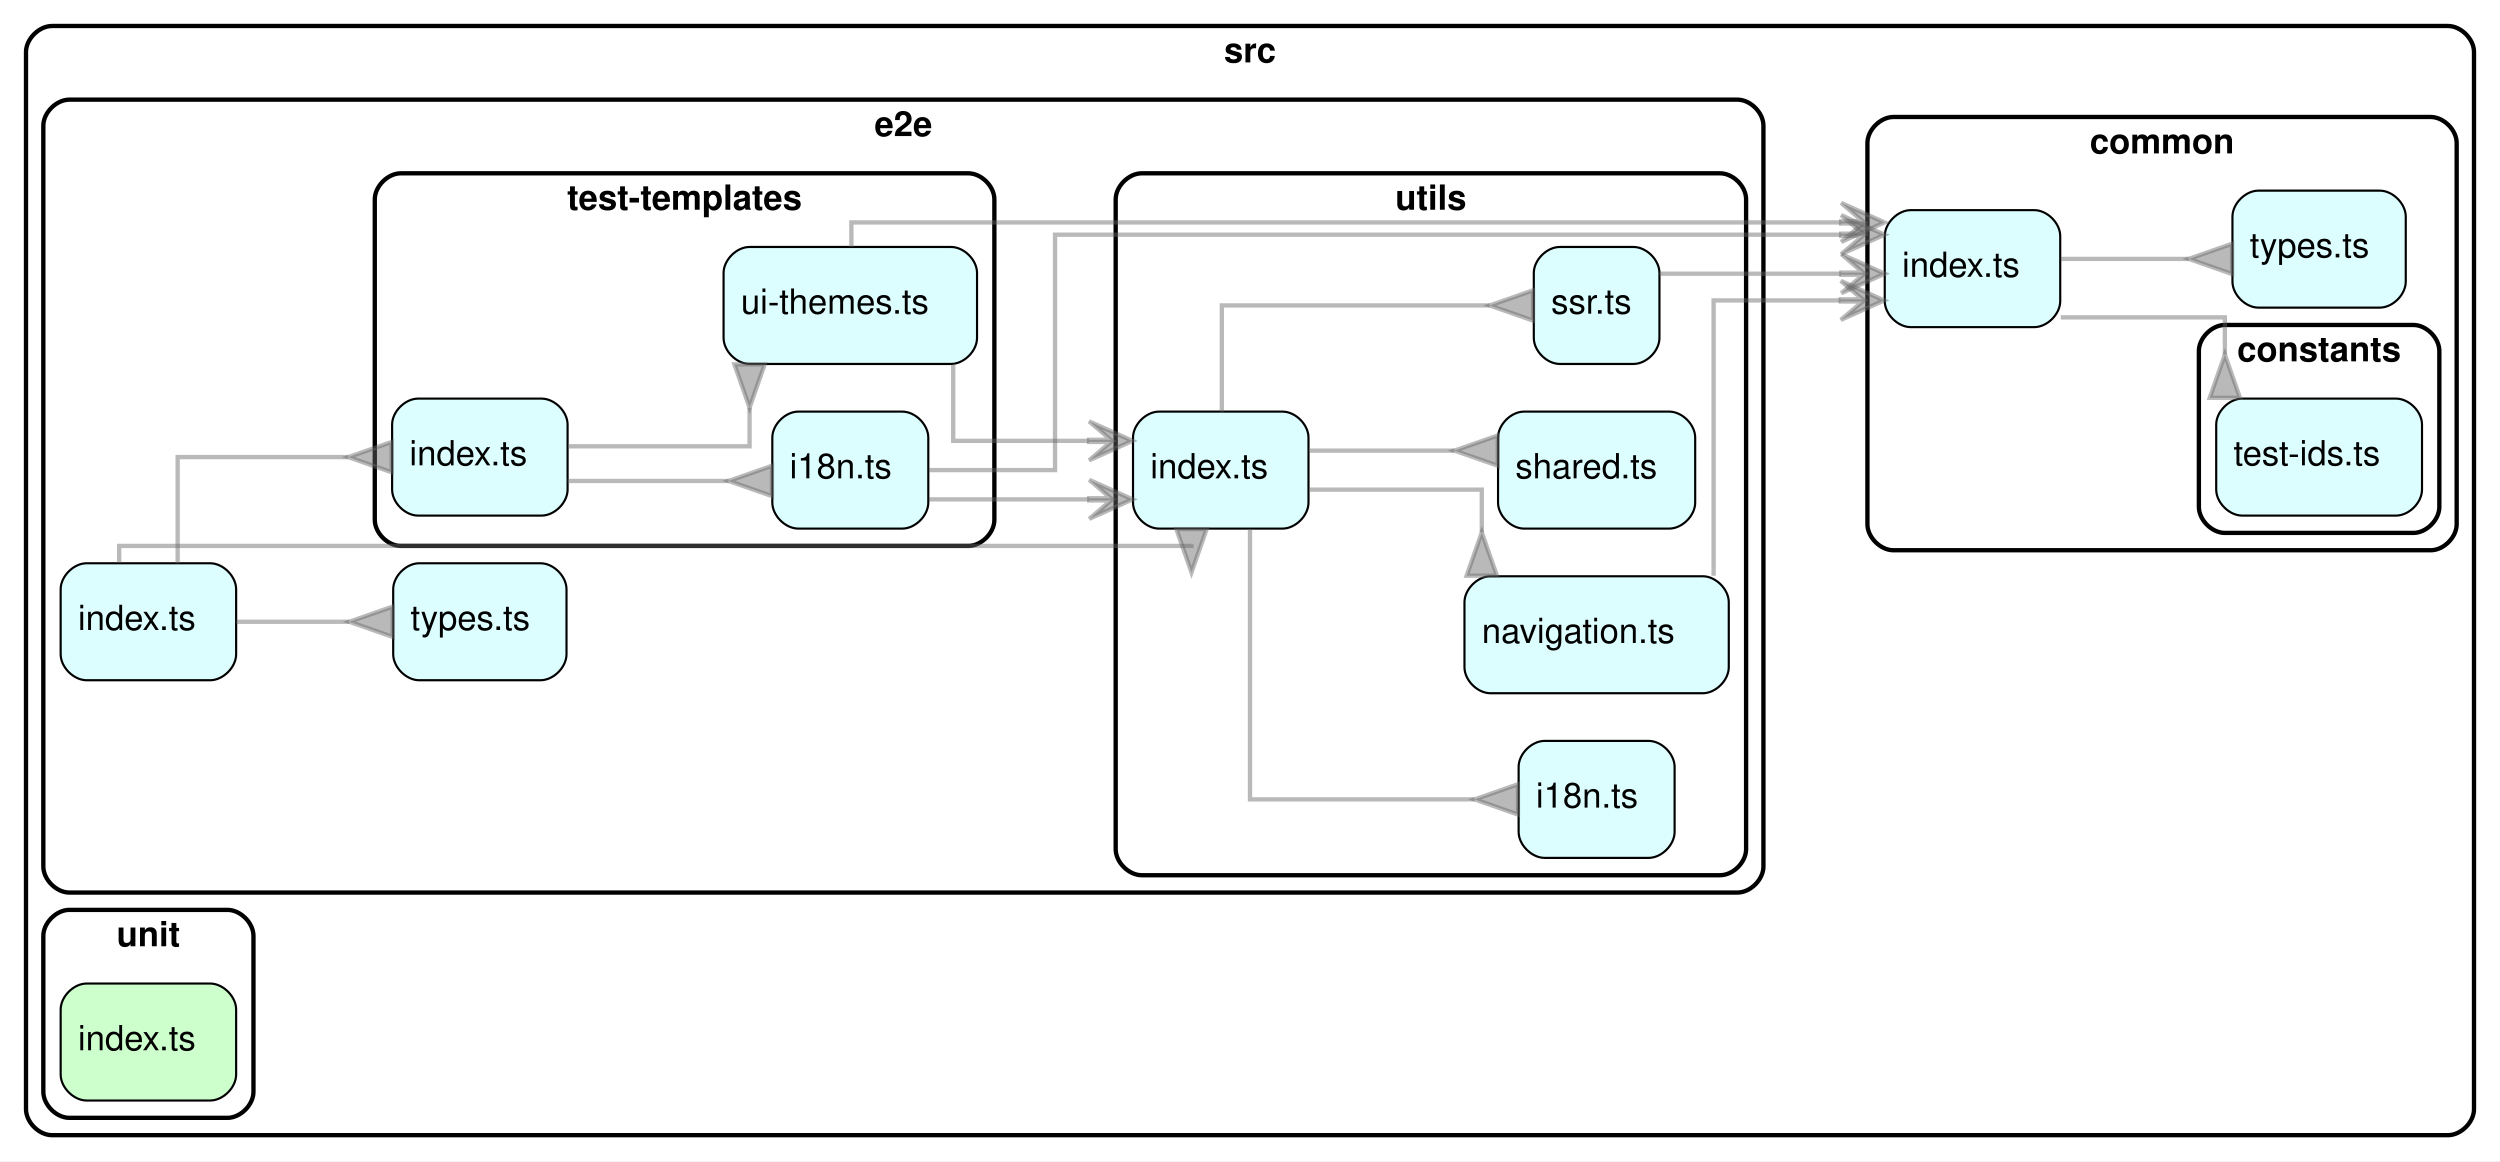
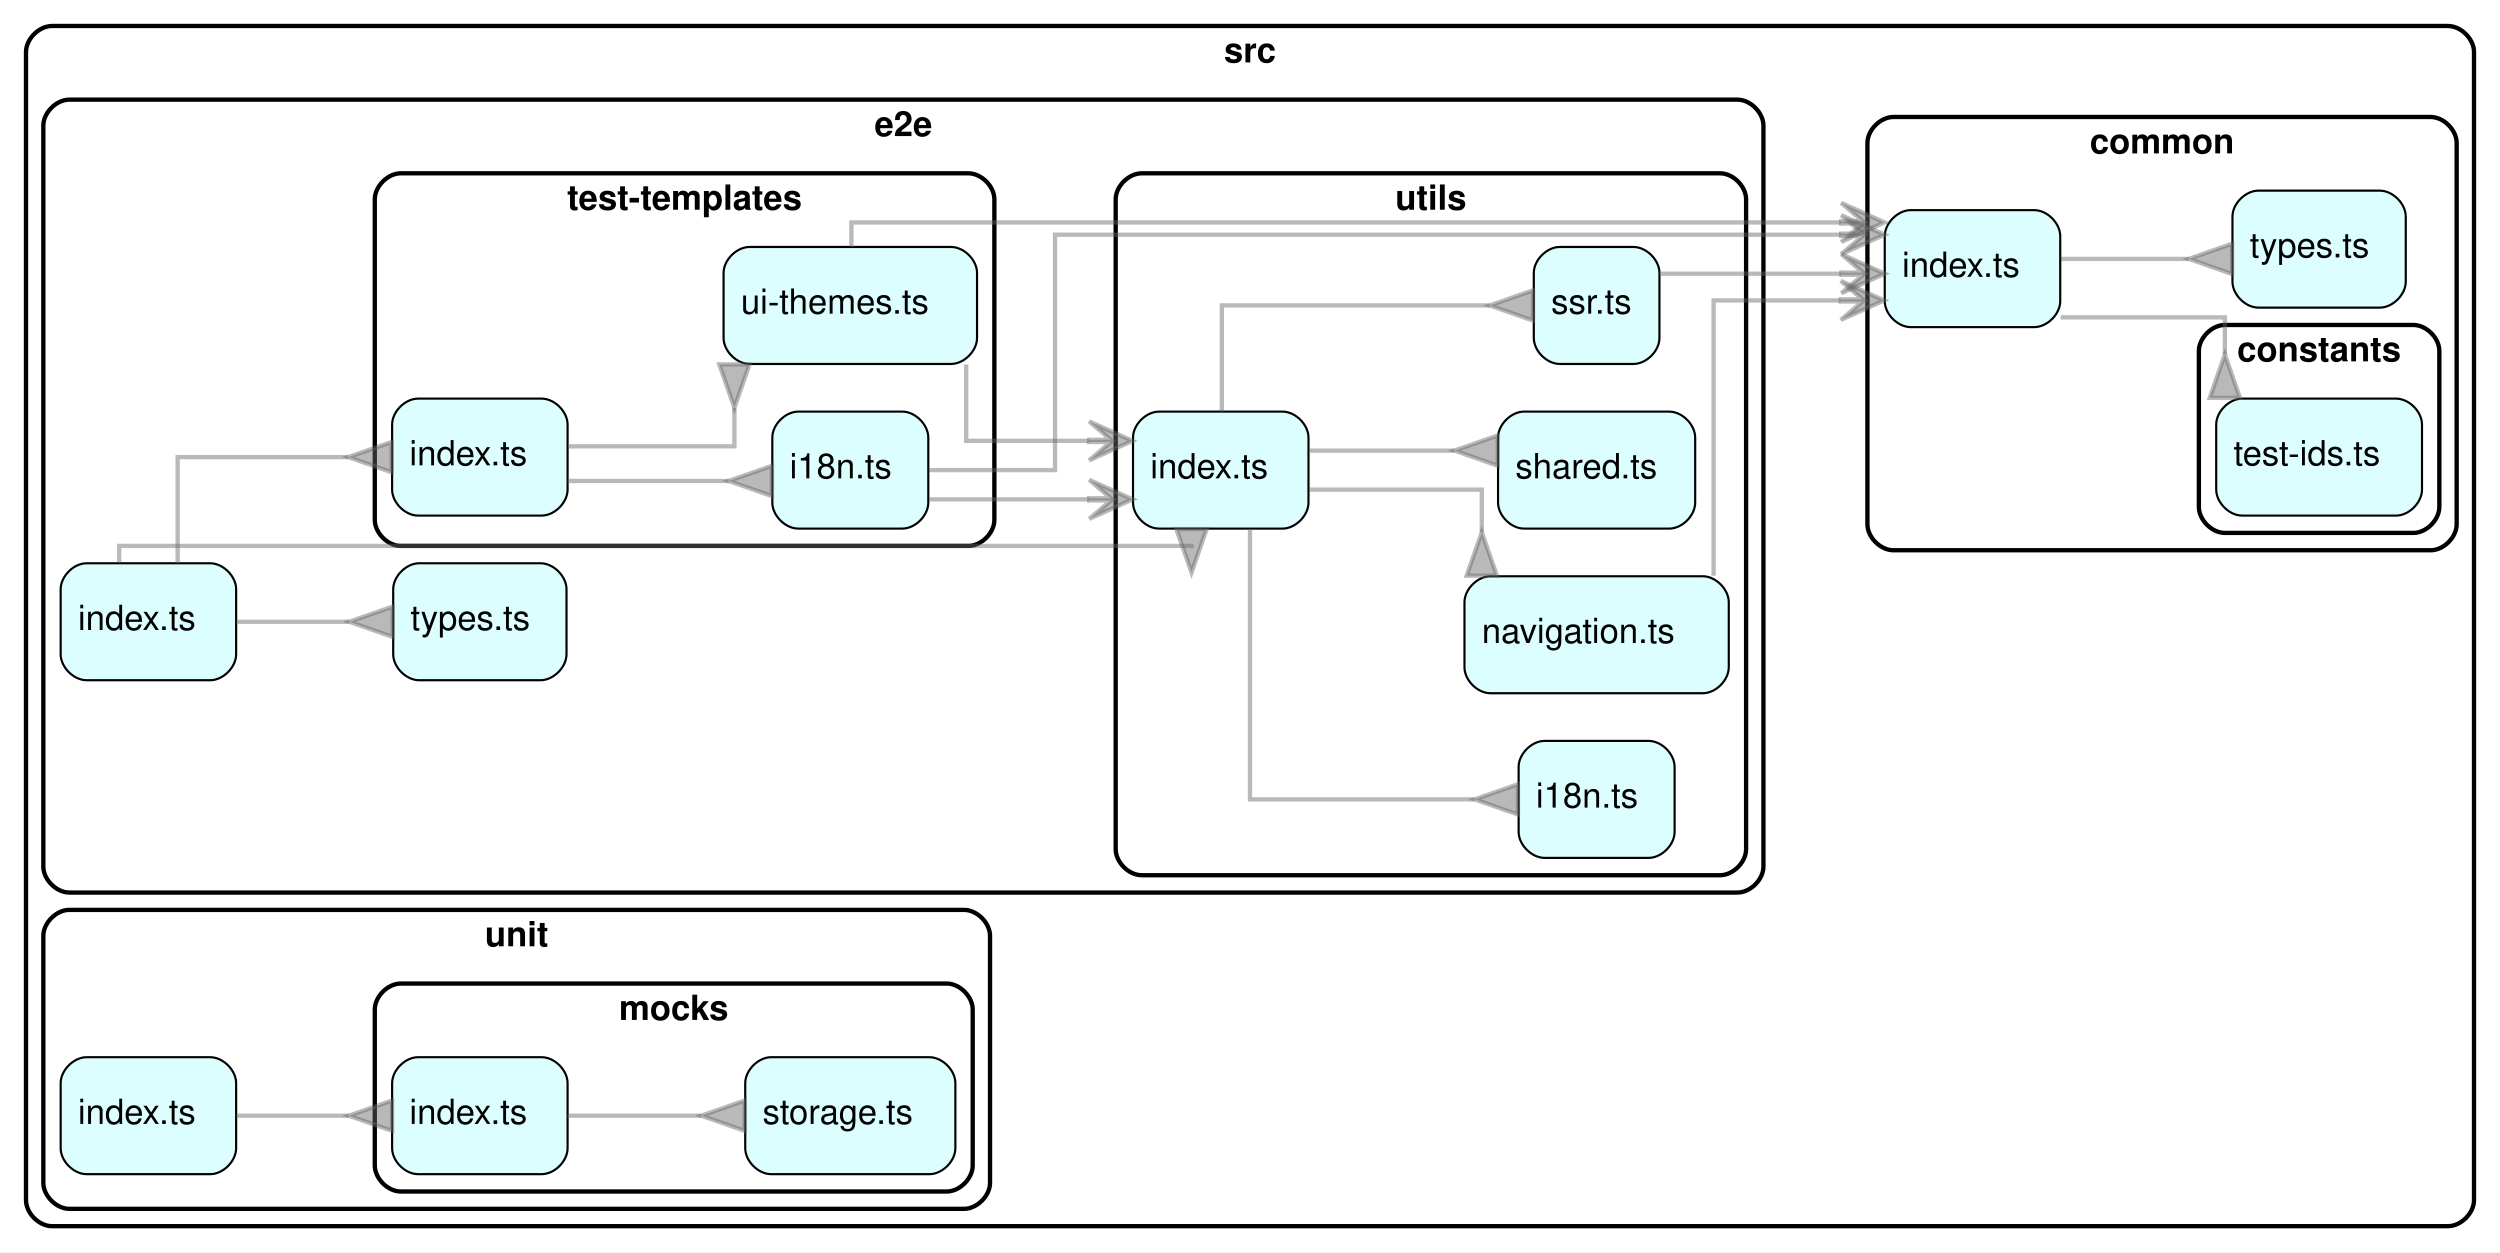
- <svg xmlns="http://www.w3.org/2000/svg" xmlns:xlink="http://www.w3.org/1999/xlink" width="1154pt" height="536pt" viewBox="0.00 0.00 1154.00 536.00">
-   <g id="graph0" class="graph" transform="scale(1 1) rotate(0) translate(4 532)">
-     <polygon fill="white" stroke="transparent" points="-4,4 -4,-532 1150,-532 1150,4 -4,4" />
+ <svg xmlns="http://www.w3.org/2000/svg" xmlns:xlink="http://www.w3.org/1999/xlink" width="1154pt" height="578pt" viewBox="0.00 0.00 1154.00 578.00">
+   <g id="graph0" class="graph" transform="scale(1 1) rotate(0) translate(4 574)">
+     <polygon fill="white" stroke="transparent" points="-4,4 -4,-574 1150,-574 1150,4 -4,4" />
    <g id="clust1" class="cluster">
-       <path fill="#ffffff" stroke="black" stroke-width="2" d="M20,-8C20,-8 1126,-8 1126,-8 1132,-8 1138,-14 1138,-20 1138,-20 1138,-508 1138,-508 1138,-514 1132,-520 1126,-520 1126,-520 20,-520 20,-520 14,-520 8,-514 8,-508 8,-508 8,-20 8,-20 8,-14 14,-8 20,-8" />
-       <text text-anchor="middle" x="573" y="-503.2" font-family="Helvetica,sans-Serif" font-weight="bold" font-size="16.00">src</text>
+       <path fill="#ffffff" stroke="black" stroke-width="2" d="M20,-8C20,-8 1126,-8 1126,-8 1132,-8 1138,-14 1138,-20 1138,-20 1138,-550 1138,-550 1138,-556 1132,-562 1126,-562 1126,-562 20,-562 20,-562 14,-562 8,-556 8,-550 8,-550 8,-20 8,-20 8,-14 14,-8 20,-8" />
+       <text text-anchor="middle" x="573" y="-545.2" font-family="Helvetica,sans-Serif" font-weight="bold" font-size="16.00">src</text>
    </g>
    <g id="clust2" class="cluster">
-       <path fill="#ffffff" stroke="black" stroke-width="2" d="M870,-278C870,-278 1118,-278 1118,-278 1124,-278 1130,-284 1130,-290 1130,-290 1130,-466 1130,-466 1130,-472 1124,-478 1118,-478 1118,-478 870,-478 870,-478 864,-478 858,-472 858,-466 858,-466 858,-290 858,-290 858,-284 864,-278 870,-278" />
-       <text text-anchor="middle" x="994" y="-461.2" font-family="Helvetica,sans-Serif" font-weight="bold" font-size="16.00">common</text>
+       <path fill="#ffffff" stroke="black" stroke-width="2" d="M870,-320C870,-320 1118,-320 1118,-320 1124,-320 1130,-326 1130,-332 1130,-332 1130,-508 1130,-508 1130,-514 1124,-520 1118,-520 1118,-520 870,-520 870,-520 864,-520 858,-514 858,-508 858,-508 858,-332 858,-332 858,-326 864,-320 870,-320" />
+       <text text-anchor="middle" x="994" y="-503.2" font-family="Helvetica,sans-Serif" font-weight="bold" font-size="16.00">common</text>
    </g>
    <g id="clust3" class="cluster">
-       <path fill="#ffffff" stroke="black" stroke-width="2" d="M1023,-286C1023,-286 1110,-286 1110,-286 1116,-286 1122,-292 1122,-298 1122,-298 1122,-370 1122,-370 1122,-376 1116,-382 1110,-382 1110,-382 1023,-382 1023,-382 1017,-382 1011,-376 1011,-370 1011,-370 1011,-298 1011,-298 1011,-292 1017,-286 1023,-286" />
-       <text text-anchor="middle" x="1066.5" y="-365.2" font-family="Helvetica,sans-Serif" font-weight="bold" font-size="16.00">constants</text>
+       <path fill="#ffffff" stroke="black" stroke-width="2" d="M1023,-328C1023,-328 1110,-328 1110,-328 1116,-328 1122,-334 1122,-340 1122,-340 1122,-412 1122,-412 1122,-418 1116,-424 1110,-424 1110,-424 1023,-424 1023,-424 1017,-424 1011,-418 1011,-412 1011,-412 1011,-340 1011,-340 1011,-334 1017,-328 1023,-328" />
+       <text text-anchor="middle" x="1066.5" y="-407.2" font-family="Helvetica,sans-Serif" font-weight="bold" font-size="16.00">constants</text>
    </g>
    <g id="clust4" class="cluster">
-       <path fill="#ffffff" stroke="black" stroke-width="2" d="M28,-120C28,-120 798,-120 798,-120 804,-120 810,-126 810,-132 810,-132 810,-474 810,-474 810,-480 804,-486 798,-486 798,-486 28,-486 28,-486 22,-486 16,-480 16,-474 16,-474 16,-132 16,-132 16,-126 22,-120 28,-120" />
-       <text text-anchor="middle" x="413" y="-469.2" font-family="Helvetica,sans-Serif" font-weight="bold" font-size="16.00">e2e</text>
+       <path fill="#ffffff" stroke="black" stroke-width="2" d="M28,-162C28,-162 798,-162 798,-162 804,-162 810,-168 810,-174 810,-174 810,-516 810,-516 810,-522 804,-528 798,-528 798,-528 28,-528 28,-528 22,-528 16,-522 16,-516 16,-516 16,-174 16,-174 16,-168 22,-162 28,-162" />
+       <text text-anchor="middle" x="413" y="-511.2" font-family="Helvetica,sans-Serif" font-weight="bold" font-size="16.00">e2e</text>
    </g>
    <g id="clust5" class="cluster">
-       <path fill="#ffffff" stroke="black" stroke-width="2" d="M181,-280C181,-280 443,-280 443,-280 449,-280 455,-286 455,-292 455,-292 455,-440 455,-440 455,-446 449,-452 443,-452 443,-452 181,-452 181,-452 175,-452 169,-446 169,-440 169,-440 169,-292 169,-292 169,-286 175,-280 181,-280" />
-       <text text-anchor="middle" x="312" y="-435.2" font-family="Helvetica,sans-Serif" font-weight="bold" font-size="16.00">test-templates</text>
+       <path fill="#ffffff" stroke="black" stroke-width="2" d="M181,-322C181,-322 443,-322 443,-322 449,-322 455,-328 455,-334 455,-334 455,-482 455,-482 455,-488 449,-494 443,-494 443,-494 181,-494 181,-494 175,-494 169,-488 169,-482 169,-482 169,-334 169,-334 169,-328 175,-322 181,-322" />
+       <text text-anchor="middle" x="312" y="-477.2" font-family="Helvetica,sans-Serif" font-weight="bold" font-size="16.00">test-templates</text>
    </g>
    <g id="clust6" class="cluster">
-       <path fill="#ffffff" stroke="black" stroke-width="2" d="M523,-128C523,-128 790,-128 790,-128 796,-128 802,-134 802,-140 802,-140 802,-440 802,-440 802,-446 796,-452 790,-452 790,-452 523,-452 523,-452 517,-452 511,-446 511,-440 511,-440 511,-140 511,-140 511,-134 517,-128 523,-128" />
-       <text text-anchor="middle" x="656.5" y="-435.2" font-family="Helvetica,sans-Serif" font-weight="bold" font-size="16.00">utils</text>
+       <path fill="#ffffff" stroke="black" stroke-width="2" d="M523,-170C523,-170 790,-170 790,-170 796,-170 802,-176 802,-182 802,-182 802,-482 802,-482 802,-488 796,-494 790,-494 790,-494 523,-494 523,-494 517,-494 511,-488 511,-482 511,-482 511,-182 511,-182 511,-176 517,-170 523,-170" />
+       <text text-anchor="middle" x="656.5" y="-477.2" font-family="Helvetica,sans-Serif" font-weight="bold" font-size="16.00">utils</text>
    </g>
    <g id="clust7" class="cluster">
-       <path fill="#ffffff" stroke="black" stroke-width="2" d="M28,-16C28,-16 101,-16 101,-16 107,-16 113,-22 113,-28 113,-28 113,-100 113,-100 113,-106 107,-112 101,-112 101,-112 28,-112 28,-112 22,-112 16,-106 16,-100 16,-100 16,-28 16,-28 16,-22 22,-16 28,-16" />
-       <text text-anchor="middle" x="64.5" y="-95.2" font-family="Helvetica,sans-Serif" font-weight="bold" font-size="16.00">unit</text>
+       <path fill="#ffffff" stroke="black" stroke-width="2" d="M28,-16C28,-16 441,-16 441,-16 447,-16 453,-22 453,-28 453,-28 453,-142 453,-142 453,-148 447,-154 441,-154 441,-154 28,-154 28,-154 22,-154 16,-148 16,-142 16,-142 16,-28 16,-28 16,-22 22,-16 28,-16" />
+       <text text-anchor="middle" x="234.5" y="-137.2" font-family="Helvetica,sans-Serif" font-weight="bold" font-size="16.00">unit</text>
+     </g>
+     <g id="clust8" class="cluster">
+       <path fill="#ffffff" stroke="black" stroke-width="2" d="M181,-24C181,-24 433,-24 433,-24 439,-24 445,-30 445,-36 445,-36 445,-108 445,-108 445,-114 439,-120 433,-120 433,-120 181,-120 181,-120 175,-120 169,-114 169,-108 169,-108 169,-36 169,-36 169,-30 175,-24 181,-24" />
+       <text text-anchor="middle" x="307" y="-103.2" font-family="Helvetica,sans-Serif" font-weight="bold" font-size="16.00">mocks</text>
    </g>
    <g id="node1" class="node">
      <g id="a_node1">
        <a xlink:href="src/common/constants/test-ids.ts" xlink:title="test-ids.ts">
-           <path fill="#ddfeff" stroke="black" d="M1102,-348C1102,-348 1031,-348 1031,-348 1025,-348 1019,-342 1019,-336 1019,-336 1019,-306 1019,-306 1019,-300 1025,-294 1031,-294 1031,-294 1102,-294 1102,-294 1108,-294 1114,-300 1114,-306 1114,-306 1114,-336 1114,-336 1114,-342 1108,-348 1102,-348" />
-           <text text-anchor="start" x="1027" y="-317.2" font-family="Helvetica,sans-Serif" font-size="16.00">test-ids.ts</text>
+           <path fill="#ddfeff" stroke="black" d="M1102,-390C1102,-390 1031,-390 1031,-390 1025,-390 1019,-384 1019,-378 1019,-378 1019,-348 1019,-348 1019,-342 1025,-336 1031,-336 1031,-336 1102,-336 1102,-336 1108,-336 1114,-342 1114,-348 1114,-348 1114,-378 1114,-378 1114,-384 1108,-390 1102,-390" />
+           <text text-anchor="start" x="1027" y="-359.2" font-family="Helvetica,sans-Serif" font-size="16.00">test-ids.ts</text>
        </a>
      </g>
    </g>
    <g id="node2" class="node">
      <g id="a_node2">
        <a xlink:href="src/common/index.ts" xlink:title="index.ts">
-           <path fill="#ddfeff" stroke="black" d="M935,-435C935,-435 878,-435 878,-435 872,-435 866,-429 866,-423 866,-423 866,-393 866,-393 866,-387 872,-381 878,-381 878,-381 935,-381 935,-381 941,-381 947,-387 947,-393 947,-393 947,-423 947,-423 947,-429 941,-435 935,-435" />
-           <text text-anchor="start" x="874" y="-404.2" font-family="Helvetica,sans-Serif" font-size="16.00">index.ts</text>
+           <path fill="#ddfeff" stroke="black" d="M935,-477C935,-477 878,-477 878,-477 872,-477 866,-471 866,-465 866,-465 866,-435 866,-435 866,-429 872,-423 878,-423 878,-423 935,-423 935,-423 941,-423 947,-429 947,-435 947,-435 947,-465 947,-465 947,-471 941,-477 935,-477" />
+           <text text-anchor="start" x="874" y="-446.2" font-family="Helvetica,sans-Serif" font-size="16.00">index.ts</text>
        </a>
      </g>
    </g>
    <g id="edge1" class="edge">
-       <path fill="none" stroke="#666666" stroke-width="2" stroke-opacity="0.459" d="M947.25,-385.5C980.84,-385.5 1023,-385.5 1023,-385.5 1023,-385.5 1023,-368.35 1023,-368.35" />
-       <polygon fill="#666666" fill-opacity="0.459" stroke="#666666" stroke-width="2" stroke-opacity="0.459" points="1030,-348.35 1023,-368.35 1016,-348.35 1030,-348.35" />
+       <path fill="none" stroke="#666666" stroke-width="2" stroke-opacity="0.459" d="M947.25,-427.5C980.84,-427.5 1023,-427.5 1023,-427.5 1023,-427.5 1023,-410.35 1023,-410.35" />
+       <polygon fill="#666666" fill-opacity="0.459" stroke="#666666" stroke-width="2" stroke-opacity="0.459" points="1030,-390.35 1023,-410.35 1016,-390.35 1030,-390.35" />
    </g>
    <g id="node3" class="node">
      <g id="a_node3">
        <a xlink:href="src/common/types.ts" xlink:title="types.ts">
-           <path fill="#ddfeff" stroke="black" d="M1094.5,-444C1094.5,-444 1038.5,-444 1038.5,-444 1032.5,-444 1026.5,-438 1026.5,-432 1026.5,-432 1026.5,-402 1026.5,-402 1026.5,-396 1032.5,-390 1038.5,-390 1038.5,-390 1094.5,-390 1094.5,-390 1100.5,-390 1106.5,-396 1106.5,-402 1106.5,-402 1106.5,-432 1106.5,-432 1106.5,-438 1100.5,-444 1094.5,-444" />
-           <text text-anchor="start" x="1034.5" y="-413.2" font-family="Helvetica,sans-Serif" font-size="16.00">types.ts</text>
+           <path fill="#ddfeff" stroke="black" d="M1094.5,-486C1094.5,-486 1038.5,-486 1038.5,-486 1032.5,-486 1026.5,-480 1026.5,-474 1026.5,-474 1026.5,-444 1026.5,-444 1026.5,-438 1032.5,-432 1038.5,-432 1038.5,-432 1094.5,-432 1094.5,-432 1100.5,-432 1106.5,-438 1106.5,-444 1106.5,-444 1106.5,-474 1106.5,-474 1106.5,-480 1100.5,-486 1094.5,-486" />
+           <text text-anchor="start" x="1034.5" y="-455.2" font-family="Helvetica,sans-Serif" font-size="16.00">types.ts</text>
        </a>
      </g>
    </g>
    <g id="edge2" class="edge">
-       <path fill="none" stroke="#666666" stroke-width="2" stroke-opacity="0.459" d="M947.29,-412.5C947.29,-412.5 1006.34,-412.5 1006.34,-412.5" />
-       <polygon fill="#666666" fill-opacity="0.459" stroke="#666666" stroke-width="2" stroke-opacity="0.459" points="1026.34,-419.5 1006.34,-412.5 1026.34,-405.5 1026.34,-419.5" />
+       <path fill="none" stroke="#666666" stroke-width="2" stroke-opacity="0.459" d="M947.29,-454.5C947.29,-454.5 1006.34,-454.5 1006.34,-454.5" />
+       <polygon fill="#666666" fill-opacity="0.459" stroke="#666666" stroke-width="2" stroke-opacity="0.459" points="1026.34,-461.5 1006.34,-454.5 1026.34,-447.5 1026.34,-461.5" />
    </g>
    <g id="node4" class="node">
      <g id="a_node4">
        <a xlink:href="src/e2e/index.ts" xlink:title="index.ts">
-           <path fill="#ddfeff" stroke="black" d="M93,-272C93,-272 36,-272 36,-272 30,-272 24,-266 24,-260 24,-260 24,-230 24,-230 24,-224 30,-218 36,-218 36,-218 93,-218 93,-218 99,-218 105,-224 105,-230 105,-230 105,-260 105,-260 105,-266 99,-272 93,-272" />
-           <text text-anchor="start" x="32" y="-241.2" font-family="Helvetica,sans-Serif" font-size="16.00">index.ts</text>
+           <path fill="#ddfeff" stroke="black" d="M93,-314C93,-314 36,-314 36,-314 30,-314 24,-308 24,-302 24,-302 24,-272 24,-272 24,-266 30,-260 36,-260 36,-260 93,-260 93,-260 99,-260 105,-266 105,-272 105,-272 105,-302 105,-302 105,-308 99,-314 93,-314" />
+           <text text-anchor="start" x="32" y="-283.2" font-family="Helvetica,sans-Serif" font-size="16.00">index.ts</text>
        </a>
      </g>
    </g>
    <g id="node5" class="node">
      <g id="a_node5">
        <a xlink:href="src/e2e/test-templates/index.ts" xlink:title="index.ts">
-           <path fill="#ddfeff" stroke="black" d="M246,-348C246,-348 189,-348 189,-348 183,-348 177,-342 177,-336 177,-336 177,-306 177,-306 177,-300 183,-294 189,-294 189,-294 246,-294 246,-294 252,-294 258,-300 258,-306 258,-306 258,-336 258,-336 258,-342 252,-348 246,-348" />
-           <text text-anchor="start" x="185" y="-317.2" font-family="Helvetica,sans-Serif" font-size="16.00">index.ts</text>
+           <path fill="#ddfeff" stroke="black" d="M246,-390C246,-390 189,-390 189,-390 183,-390 177,-384 177,-378 177,-378 177,-348 177,-348 177,-342 183,-336 189,-336 189,-336 246,-336 246,-336 252,-336 258,-342 258,-348 258,-348 258,-378 258,-378 258,-384 252,-390 246,-390" />
+           <text text-anchor="start" x="185" y="-359.2" font-family="Helvetica,sans-Serif" font-size="16.00">index.ts</text>
        </a>
      </g>
    </g>
    <g id="edge3" class="edge">
-       <path fill="none" stroke="#666666" stroke-width="2" stroke-opacity="0.459" d="M78,-272.01C78,-293.85 78,-321 78,-321 78,-321 156.78,-321 156.78,-321" />
-       <polygon fill="#666666" fill-opacity="0.459" stroke="#666666" stroke-width="2" stroke-opacity="0.459" points="176.78,-328 156.78,-321 176.78,-314 176.78,-328" />
+       <path fill="none" stroke="#666666" stroke-width="2" stroke-opacity="0.459" d="M78,-314.01C78,-335.85 78,-363 78,-363 78,-363 156.78,-363 156.78,-363" />
+       <polygon fill="#666666" fill-opacity="0.459" stroke="#666666" stroke-width="2" stroke-opacity="0.459" points="176.78,-370 156.78,-363 176.78,-356 176.78,-370" />
    </g>
    <g id="node6" class="node">
      <g id="a_node6">
        <a xlink:href="src/e2e/types.ts" xlink:title="types.ts">
-           <path fill="#ddfeff" stroke="black" d="M245.5,-272C245.5,-272 189.5,-272 189.5,-272 183.5,-272 177.5,-266 177.5,-260 177.5,-260 177.5,-230 177.5,-230 177.5,-224 183.5,-218 189.5,-218 189.5,-218 245.5,-218 245.5,-218 251.5,-218 257.5,-224 257.5,-230 257.5,-230 257.5,-260 257.5,-260 257.5,-266 251.5,-272 245.5,-272" />
-           <text text-anchor="start" x="185.5" y="-241.2" font-family="Helvetica,sans-Serif" font-size="16.00">types.ts</text>
+           <path fill="#ddfeff" stroke="black" d="M245.5,-314C245.5,-314 189.5,-314 189.5,-314 183.5,-314 177.5,-308 177.5,-302 177.5,-302 177.5,-272 177.5,-272 177.5,-266 183.5,-260 189.5,-260 189.5,-260 245.5,-260 245.5,-260 251.5,-260 257.5,-266 257.5,-272 257.5,-272 257.5,-302 257.5,-302 257.5,-308 251.5,-314 245.5,-314" />
+           <text text-anchor="start" x="185.5" y="-283.2" font-family="Helvetica,sans-Serif" font-size="16.00">types.ts</text>
        </a>
      </g>
    </g>
    <g id="edge4" class="edge">
-       <path fill="none" stroke="#666666" stroke-width="2" stroke-opacity="0.459" d="M105.1,-245C105.1,-245 157.24,-245 157.24,-245" />
-       <polygon fill="#666666" fill-opacity="0.459" stroke="#666666" stroke-width="2" stroke-opacity="0.459" points="177.24,-252 157.24,-245 177.24,-238 177.24,-252" />
+       <path fill="none" stroke="#666666" stroke-width="2" stroke-opacity="0.459" d="M105.1,-287C105.1,-287 157.24,-287 157.24,-287" />
+       <polygon fill="#666666" fill-opacity="0.459" stroke="#666666" stroke-width="2" stroke-opacity="0.459" points="177.24,-294 157.24,-287 177.24,-280 177.24,-294" />
    </g>
    <g id="node7" class="node">
      <g id="a_node7">
        <a xlink:href="src/e2e/utils/index.ts" xlink:title="index.ts">
-           <path fill="#ddfeff" stroke="black" d="M588,-342C588,-342 531,-342 531,-342 525,-342 519,-336 519,-330 519,-330 519,-300 519,-300 519,-294 525,-288 531,-288 531,-288 588,-288 588,-288 594,-288 600,-294 600,-300 600,-300 600,-330 600,-330 600,-336 594,-342 588,-342" />
-           <text text-anchor="start" x="527" y="-311.2" font-family="Helvetica,sans-Serif" font-size="16.00">index.ts</text>
+           <path fill="#ddfeff" stroke="black" d="M588,-384C588,-384 531,-384 531,-384 525,-384 519,-378 519,-372 519,-372 519,-342 519,-342 519,-336 525,-330 531,-330 531,-330 588,-330 588,-330 594,-330 600,-336 600,-342 600,-342 600,-372 600,-372 600,-378 594,-384 588,-384" />
+           <text text-anchor="start" x="527" y="-353.2" font-family="Helvetica,sans-Serif" font-size="16.00">index.ts</text>
        </a>
      </g>
    </g>
    <g id="edge5" class="edge">
-       <path fill="none" stroke="#666666" stroke-width="2" stroke-opacity="0.459" d="M51,-272.23C51,-276.75 51,-280 51,-280 51,-280 546,-280 546,-280 546,-280 546,-280.78 546,-280.78" />
-       <polygon fill="#666666" fill-opacity="0.459" stroke="#666666" stroke-width="2" stroke-opacity="0.459" points="539,-287.77 546,-267.77 553,-287.77 539,-287.77" />
+       <path fill="none" stroke="#666666" stroke-width="2" stroke-opacity="0.459" d="M51,-314.23C51,-318.75 51,-322 51,-322 51,-322 546,-322 546,-322 546,-322 546,-322.78 546,-322.78" />
+       <polygon fill="#666666" fill-opacity="0.459" stroke="#666666" stroke-width="2" stroke-opacity="0.459" points="539,-329.77 546,-309.77 553,-329.77 539,-329.77" />
    </g>
    <g id="node8" class="node">
      <g id="a_node8">
        <a xlink:href="src/e2e/test-templates/i18n.ts" xlink:title="i18n.ts">
-           <path fill="#ddfeff" stroke="black" d="M412.5,-342C412.5,-342 364.5,-342 364.5,-342 358.5,-342 352.5,-336 352.5,-330 352.5,-330 352.5,-300 352.5,-300 352.5,-294 358.5,-288 364.5,-288 364.5,-288 412.5,-288 412.5,-288 418.5,-288 424.5,-294 424.5,-300 424.5,-300 424.5,-330 424.5,-330 424.5,-336 418.5,-342 412.5,-342" />
-           <text text-anchor="start" x="360.5" y="-311.2" font-family="Helvetica,sans-Serif" font-size="16.00">i18n.ts</text>
+           <path fill="#ddfeff" stroke="black" d="M412.5,-384C412.5,-384 364.5,-384 364.5,-384 358.5,-384 352.5,-378 352.5,-372 352.5,-372 352.5,-342 352.5,-342 352.5,-336 358.5,-330 364.5,-330 364.5,-330 412.5,-330 412.5,-330 418.5,-330 424.5,-336 424.5,-342 424.5,-342 424.5,-372 424.5,-372 424.5,-378 418.5,-384 412.5,-384" />
+           <text text-anchor="start" x="360.5" y="-353.2" font-family="Helvetica,sans-Serif" font-size="16.00">i18n.ts</text>
        </a>
      </g>
    </g>
    <g id="edge8" class="edge">
-       <path fill="none" stroke="#666666" stroke-width="2" stroke-opacity="0.459" d="M258.02,-310C258.02,-310 332.34,-310 332.34,-310" />
-       <polygon fill="#666666" fill-opacity="0.459" stroke="#666666" stroke-width="2" stroke-opacity="0.459" points="352.34,-317 332.34,-310 352.34,-303 352.34,-317" />
+       <path fill="none" stroke="#666666" stroke-width="2" stroke-opacity="0.459" d="M258.02,-352C258.02,-352 332.34,-352 332.34,-352" />
+       <polygon fill="#666666" fill-opacity="0.459" stroke="#666666" stroke-width="2" stroke-opacity="0.459" points="352.34,-359 332.34,-352 352.34,-345 352.34,-359" />
    </g>
    <g id="node9" class="node">
      <g id="a_node9">
        <a xlink:href="src/e2e/test-templates/ui-themes.ts" xlink:title="ui-themes.ts">
-           <path fill="#ddfeff" stroke="black" d="M435,-418C435,-418 342,-418 342,-418 336,-418 330,-412 330,-406 330,-406 330,-376 330,-376 330,-370 336,-364 342,-364 342,-364 435,-364 435,-364 441,-364 447,-370 447,-376 447,-376 447,-406 447,-406 447,-412 441,-418 435,-418" />
-           <text text-anchor="start" x="338" y="-387.2" font-family="Helvetica,sans-Serif" font-size="16.00">ui-themes.ts</text>
+           <path fill="#ddfeff" stroke="black" d="M435,-460C435,-460 342,-460 342,-460 336,-460 330,-454 330,-448 330,-448 330,-418 330,-418 330,-412 336,-406 342,-406 342,-406 435,-406 435,-406 441,-406 447,-412 447,-418 447,-418 447,-448 447,-448 447,-454 441,-460 435,-460" />
+           <text text-anchor="start" x="338" y="-429.2" font-family="Helvetica,sans-Serif" font-size="16.00">ui-themes.ts</text>
        </a>
      </g>
    </g>
    <g id="edge9" class="edge">
-       <path fill="none" stroke="#666666" stroke-width="2" stroke-opacity="0.459" d="M258.27,-326C294.58,-326 342,-326 342,-326 342,-326 342,-343.81 342,-343.81" />
-       <polygon fill="#666666" fill-opacity="0.459" stroke="#666666" stroke-width="2" stroke-opacity="0.459" points="335,-363.81 342,-343.81 349,-363.81 335,-363.81" />
+       <path fill="none" stroke="#666666" stroke-width="2" stroke-opacity="0.459" d="M258.27,-368C292.2,-368 335,-368 335,-368 335,-368 335,-385.81 335,-385.81" />
+       <polygon fill="#666666" fill-opacity="0.459" stroke="#666666" stroke-width="2" stroke-opacity="0.459" points="328,-405.81 335,-385.81 342,-405.81 328,-405.81" />
    </g>
    <g id="node10" class="node">
      <g id="a_node10">
        <a xlink:href="src/e2e/utils/i18n.ts" xlink:title="i18n.ts">
-           <path fill="#ddfeff" stroke="black" d="M757,-190C757,-190 709,-190 709,-190 703,-190 697,-184 697,-178 697,-178 697,-148 697,-148 697,-142 703,-136 709,-136 709,-136 757,-136 757,-136 763,-136 769,-142 769,-148 769,-148 769,-178 769,-178 769,-184 763,-190 757,-190" />
-           <text text-anchor="start" x="705" y="-159.2" font-family="Helvetica,sans-Serif" font-size="16.00">i18n.ts</text>
+           <path fill="#ddfeff" stroke="black" d="M757,-232C757,-232 709,-232 709,-232 703,-232 697,-226 697,-220 697,-220 697,-190 697,-190 697,-184 703,-178 709,-178 709,-178 757,-178 757,-178 763,-178 769,-184 769,-190 769,-190 769,-220 769,-220 769,-226 763,-232 757,-232" />
+           <text text-anchor="start" x="705" y="-201.2" font-family="Helvetica,sans-Serif" font-size="16.00">i18n.ts</text>
        </a>
      </g>
    </g>
    <g id="edge12" class="edge">
-       <path fill="none" stroke="#666666" stroke-width="2" stroke-opacity="0.459" d="M573,-287.83C573,-244.1 573,-163 573,-163 573,-163 676.69,-163 676.69,-163" />
-       <polygon fill="#666666" fill-opacity="0.459" stroke="#666666" stroke-width="2" stroke-opacity="0.459" points="696.69,-170 676.69,-163 696.69,-156 696.69,-170" />
+       <path fill="none" stroke="#666666" stroke-width="2" stroke-opacity="0.459" d="M573,-329.83C573,-286.1 573,-205 573,-205 573,-205 676.69,-205 676.69,-205" />
+       <polygon fill="#666666" fill-opacity="0.459" stroke="#666666" stroke-width="2" stroke-opacity="0.459" points="696.69,-212 676.69,-205 696.69,-198 696.69,-212" />
    </g>
    <g id="node11" class="node">
      <g id="a_node11">
        <a xlink:href="src/e2e/utils/navigation.ts" xlink:title="navigation.ts">
-           <path fill="#ddfeff" stroke="black" d="M782,-266C782,-266 684,-266 684,-266 678,-266 672,-260 672,-254 672,-254 672,-224 672,-224 672,-218 678,-212 684,-212 684,-212 782,-212 782,-212 788,-212 794,-218 794,-224 794,-224 794,-254 794,-254 794,-260 788,-266 782,-266" />
-           <text text-anchor="start" x="680" y="-235.2" font-family="Helvetica,sans-Serif" font-size="16.00">navigation.ts</text>
+           <path fill="#ddfeff" stroke="black" d="M782,-308C782,-308 684,-308 684,-308 678,-308 672,-302 672,-296 672,-296 672,-266 672,-266 672,-260 678,-254 684,-254 684,-254 782,-254 782,-254 788,-254 794,-260 794,-266 794,-266 794,-296 794,-296 794,-302 788,-308 782,-308" />
+           <text text-anchor="start" x="680" y="-277.2" font-family="Helvetica,sans-Serif" font-size="16.00">navigation.ts</text>
        </a>
      </g>
    </g>
    <g id="edge13" class="edge">
-       <path fill="none" stroke="#666666" stroke-width="2" stroke-opacity="0.459" d="M600.3,-306C635.25,-306 680,-306 680,-306 680,-306 680,-286.25 680,-286.25" />
-       <polygon fill="#666666" fill-opacity="0.459" stroke="#666666" stroke-width="2" stroke-opacity="0.459" points="687,-266.25 680,-286.25 673,-266.25 687,-266.25" />
+       <path fill="none" stroke="#666666" stroke-width="2" stroke-opacity="0.459" d="M600.3,-348C635.25,-348 680,-348 680,-348 680,-348 680,-328.25 680,-328.25" />
+       <polygon fill="#666666" fill-opacity="0.459" stroke="#666666" stroke-width="2" stroke-opacity="0.459" points="687,-308.25 680,-328.25 673,-308.25 687,-308.25" />
    </g>
    <g id="node12" class="node">
      <g id="a_node12">
        <a xlink:href="src/e2e/utils/shared.ts" xlink:title="shared.ts">
-           <path fill="#ddfeff" stroke="black" d="M766.5,-342C766.5,-342 699.5,-342 699.5,-342 693.5,-342 687.5,-336 687.5,-330 687.5,-330 687.5,-300 687.5,-300 687.5,-294 693.5,-288 699.5,-288 699.5,-288 766.5,-288 766.5,-288 772.5,-288 778.5,-294 778.5,-300 778.5,-300 778.5,-330 778.5,-330 778.5,-336 772.5,-342 766.5,-342" />
-           <text text-anchor="start" x="695.5" y="-311.2" font-family="Helvetica,sans-Serif" font-size="16.00">shared.ts</text>
+           <path fill="#ddfeff" stroke="black" d="M766.5,-384C766.5,-384 699.5,-384 699.5,-384 693.5,-384 687.5,-378 687.5,-372 687.5,-372 687.5,-342 687.5,-342 687.5,-336 693.5,-330 699.5,-330 699.5,-330 766.5,-330 766.5,-330 772.5,-330 778.5,-336 778.5,-342 778.5,-342 778.5,-372 778.5,-372 778.5,-378 772.5,-384 766.5,-384" />
+           <text text-anchor="start" x="695.5" y="-353.2" font-family="Helvetica,sans-Serif" font-size="16.00">shared.ts</text>
        </a>
      </g>
    </g>
    <g id="edge14" class="edge">
-       <path fill="none" stroke="#666666" stroke-width="2" stroke-opacity="0.459" d="M600.18,-324C600.18,-324 667.38,-324 667.38,-324" />
-       <polygon fill="#666666" fill-opacity="0.459" stroke="#666666" stroke-width="2" stroke-opacity="0.459" points="687.38,-331 667.38,-324 687.38,-317 687.38,-331" />
+       <path fill="none" stroke="#666666" stroke-width="2" stroke-opacity="0.459" d="M600.18,-366C600.18,-366 667.38,-366 667.38,-366" />
+       <polygon fill="#666666" fill-opacity="0.459" stroke="#666666" stroke-width="2" stroke-opacity="0.459" points="687.38,-373 667.38,-366 687.38,-359 687.38,-373" />
    </g>
    <g id="node13" class="node">
      <g id="a_node13">
        <a xlink:href="src/e2e/utils/ssr.ts" xlink:title="ssr.ts">
-           <path fill="#ddfeff" stroke="black" d="M750,-418C750,-418 716,-418 716,-418 710,-418 704,-412 704,-406 704,-406 704,-376 704,-376 704,-370 710,-364 716,-364 716,-364 750,-364 750,-364 756,-364 762,-370 762,-376 762,-376 762,-406 762,-406 762,-412 756,-418 750,-418" />
-           <text text-anchor="start" x="712" y="-387.2" font-family="Helvetica,sans-Serif" font-size="16.00">ssr.ts</text>
+           <path fill="#ddfeff" stroke="black" d="M750,-460C750,-460 716,-460 716,-460 710,-460 704,-454 704,-448 704,-448 704,-418 704,-418 704,-412 710,-406 716,-406 716,-406 750,-406 750,-406 756,-406 762,-412 762,-418 762,-418 762,-448 762,-448 762,-454 756,-460 750,-460" />
+           <text text-anchor="start" x="712" y="-429.2" font-family="Helvetica,sans-Serif" font-size="16.00">ssr.ts</text>
        </a>
      </g>
    </g>
    <g id="edge15" class="edge">
-       <path fill="none" stroke="#666666" stroke-width="2" stroke-opacity="0.459" d="M560,-342.01C560,-363.85 560,-391 560,-391 560,-391 683.65,-391 683.65,-391" />
-       <polygon fill="#666666" fill-opacity="0.459" stroke="#666666" stroke-width="2" stroke-opacity="0.459" points="703.65,-398 683.65,-391 703.65,-384 703.65,-398" />
+       <path fill="none" stroke="#666666" stroke-width="2" stroke-opacity="0.459" d="M560,-384.01C560,-405.85 560,-433 560,-433 560,-433 683.65,-433 683.65,-433" />
+       <polygon fill="#666666" fill-opacity="0.459" stroke="#666666" stroke-width="2" stroke-opacity="0.459" points="703.65,-440 683.65,-433 703.65,-426 703.65,-440" />
    </g>
    <g id="edge7" class="edge">
-       <path fill="none" stroke="#666666" stroke-width="2" stroke-opacity="0.459" d="M424.77,-315C451.42,-315 483,-315 483,-315 483,-315 483,-423.67 483,-423.67 483,-423.67 845.89,-423.67 845.89,-423.67" />
-       <polygon fill="#666666" fill-opacity="0.459" stroke="#666666" stroke-width="2" stroke-opacity="0.459" points="865.89,-423.67 845.89,-432.67 855.89,-424.17 845.89,-424.17 845.89,-423.67 845.89,-423.17 855.89,-423.17 845.89,-414.67 865.89,-423.67 865.89,-423.67" />
+       <path fill="none" stroke="#666666" stroke-width="2" stroke-opacity="0.459" d="M424.77,-357C451.42,-357 483,-357 483,-357 483,-357 483,-465.67 483,-465.67 483,-465.67 845.89,-465.67 845.89,-465.67" />
+       <polygon fill="#666666" fill-opacity="0.459" stroke="#666666" stroke-width="2" stroke-opacity="0.459" points="865.89,-465.67 845.89,-474.67 855.89,-466.17 845.89,-466.17 845.89,-465.67 845.89,-465.17 855.89,-465.17 845.89,-456.67 865.89,-465.67 865.89,-465.67" />
    </g>
    <g id="edge6" class="edge">
-       <path fill="none" stroke="#666666" stroke-width="2" stroke-opacity="0.459" d="M424.76,-301.5C424.76,-301.5 498.79,-301.5 498.79,-301.5" />
-       <polygon fill="#666666" fill-opacity="0.459" stroke="#666666" stroke-width="2" stroke-opacity="0.459" points="518.79,-301.5 498.79,-310.5 508.79,-302 498.79,-302 498.79,-301.5 498.79,-301 508.79,-301 498.79,-292.5 518.79,-301.5 518.79,-301.5" />
+       <path fill="none" stroke="#666666" stroke-width="2" stroke-opacity="0.459" d="M424.76,-343.5C424.76,-343.5 498.79,-343.5 498.79,-343.5" />
+       <polygon fill="#666666" fill-opacity="0.459" stroke="#666666" stroke-width="2" stroke-opacity="0.459" points="518.79,-343.5 498.79,-352.5 508.79,-344 498.79,-344 498.79,-343.5 498.79,-343 508.79,-343 498.79,-334.5 518.79,-343.5 518.79,-343.5" />
    </g>
    <g id="edge11" class="edge">
-       <path fill="none" stroke="#666666" stroke-width="2" stroke-opacity="0.459" d="M389,-418.04C389,-424.38 389,-429.33 389,-429.33 389,-429.33 845.89,-429.33 845.89,-429.33" />
-       <polygon fill="#666666" fill-opacity="0.459" stroke="#666666" stroke-width="2" stroke-opacity="0.459" points="865.89,-429.33 845.89,-438.33 855.89,-429.83 845.89,-429.83 845.89,-429.33 845.89,-428.83 855.89,-428.83 845.89,-420.33 865.89,-429.33 865.89,-429.33" />
+       <path fill="none" stroke="#666666" stroke-width="2" stroke-opacity="0.459" d="M389,-460.04C389,-466.38 389,-471.33 389,-471.33 389,-471.33 845.89,-471.33 845.89,-471.33" />
+       <polygon fill="#666666" fill-opacity="0.459" stroke="#666666" stroke-width="2" stroke-opacity="0.459" points="865.89,-471.33 845.89,-480.33 855.89,-471.83 845.89,-471.83 845.89,-471.33 845.89,-470.83 855.89,-470.83 845.89,-462.33 865.89,-471.33 865.89,-471.33" />
    </g>
    <g id="edge10" class="edge">
-       <path fill="none" stroke="#666666" stroke-width="2" stroke-opacity="0.459" d="M436,-363.77C436,-346.93 436,-328.5 436,-328.5 436,-328.5 498.72,-328.5 498.72,-328.5" />
-       <polygon fill="#666666" fill-opacity="0.459" stroke="#666666" stroke-width="2" stroke-opacity="0.459" points="518.72,-328.5 498.72,-337.5 508.72,-329 498.72,-329 498.72,-328.5 498.72,-328 508.72,-328 498.72,-319.5 518.72,-328.5 518.72,-328.5" />
+       <path fill="none" stroke="#666666" stroke-width="2" stroke-opacity="0.459" d="M442,-405.77C442,-388.93 442,-370.5 442,-370.5 442,-370.5 498.73,-370.5 498.73,-370.5" />
+       <polygon fill="#666666" fill-opacity="0.459" stroke="#666666" stroke-width="2" stroke-opacity="0.459" points="518.73,-370.5 498.73,-379.5 508.73,-371 498.73,-371 498.73,-370.5 498.73,-370 508.73,-370 498.73,-361.5 518.73,-370.5 518.73,-370.5" />
    </g>
    <g id="edge16" class="edge">
-       <path fill="none" stroke="#666666" stroke-width="2" stroke-opacity="0.459" d="M787,-266.24C787,-310.54 787,-393.33 787,-393.33 787,-393.33 845.71,-393.33 845.71,-393.33" />
-       <polygon fill="#666666" fill-opacity="0.459" stroke="#666666" stroke-width="2" stroke-opacity="0.459" points="865.71,-393.33 845.71,-402.33 855.71,-393.83 845.71,-393.83 845.71,-393.33 845.71,-392.83 855.71,-392.83 845.71,-384.33 865.71,-393.33 865.71,-393.33" />
+       <path fill="none" stroke="#666666" stroke-width="2" stroke-opacity="0.459" d="M787,-308.24C787,-352.54 787,-435.33 787,-435.33 787,-435.33 845.71,-435.33 845.71,-435.33" />
+       <polygon fill="#666666" fill-opacity="0.459" stroke="#666666" stroke-width="2" stroke-opacity="0.459" points="865.71,-435.33 845.71,-444.33 855.71,-435.83 845.71,-435.83 845.71,-435.33 845.71,-434.83 855.71,-434.83 845.71,-426.33 865.71,-435.33 865.71,-435.33" />
    </g>
    <g id="edge17" class="edge">
-       <path fill="none" stroke="#666666" stroke-width="2" stroke-opacity="0.459" d="M762.04,-405.67C762.04,-405.67 845.98,-405.67 845.98,-405.67" />
-       <polygon fill="#666666" fill-opacity="0.459" stroke="#666666" stroke-width="2" stroke-opacity="0.459" points="865.98,-405.67 845.98,-414.67 855.98,-406.17 845.98,-406.17 845.98,-405.67 845.98,-405.17 855.98,-405.17 845.98,-396.67 865.98,-405.67 865.98,-405.67" />
+       <path fill="none" stroke="#666666" stroke-width="2" stroke-opacity="0.459" d="M762.04,-447.67C762.04,-447.67 845.98,-447.67 845.98,-447.67" />
+       <polygon fill="#666666" fill-opacity="0.459" stroke="#666666" stroke-width="2" stroke-opacity="0.459" points="865.98,-447.67 845.98,-456.67 855.98,-448.17 845.98,-448.17 845.98,-447.67 845.98,-447.17 855.98,-447.17 845.98,-438.67 865.98,-447.67 865.98,-447.67" />
    </g>
    <g id="node14" class="node">
      <g id="a_node14">
        <a xlink:href="src/unit/index.ts" xlink:title="index.ts">
-           <path fill="#ccffcc" stroke="black" d="M93,-78C93,-78 36,-78 36,-78 30,-78 24,-72 24,-66 24,-66 24,-36 24,-36 24,-30 30,-24 36,-24 36,-24 93,-24 93,-24 99,-24 105,-30 105,-36 105,-36 105,-66 105,-66 105,-72 99,-78 93,-78" />
-           <text text-anchor="start" x="32" y="-47.2" font-family="Helvetica,sans-Serif" font-size="16.00">index.ts</text>
-         </a>
-       </g>
+           <path fill="#ddfeff" stroke="black" d="M93,-86C93,-86 36,-86 36,-86 30,-86 24,-80 24,-74 24,-74 24,-44 24,-44 24,-38 30,-32 36,-32 36,-32 93,-32 93,-32 99,-32 105,-38 105,-44 105,-44 105,-74 105,-74 105,-80 99,-86 93,-86" />
+           <text text-anchor="start" x="32" y="-55.2" font-family="Helvetica,sans-Serif" font-size="16.00">index.ts</text>
+         </a>
+       </g>
+     </g>
+     <g id="node15" class="node">
+       <g id="a_node15">
+         <a xlink:href="src/unit/mocks/index.ts" xlink:title="index.ts">
+           <path fill="#ddfeff" stroke="black" d="M246,-86C246,-86 189,-86 189,-86 183,-86 177,-80 177,-74 177,-74 177,-44 177,-44 177,-38 183,-32 189,-32 189,-32 246,-32 246,-32 252,-32 258,-38 258,-44 258,-44 258,-74 258,-74 258,-80 252,-86 246,-86" />
+           <text text-anchor="start" x="185" y="-55.2" font-family="Helvetica,sans-Serif" font-size="16.00">index.ts</text>
+         </a>
+       </g>
+     </g>
+     <g id="edge18" class="edge">
+       <path fill="none" stroke="#666666" stroke-width="2" stroke-opacity="0.459" d="M105.1,-59C105.1,-59 156.98,-59 156.98,-59" />
+       <polygon fill="#666666" fill-opacity="0.459" stroke="#666666" stroke-width="2" stroke-opacity="0.459" points="176.98,-66 156.98,-59 176.98,-52 176.98,-66" />
+     </g>
+     <g id="node16" class="node">
+       <g id="a_node16">
+         <a xlink:href="src/unit/mocks/storage.ts" xlink:title="storage.ts">
+           <path fill="#ddfeff" stroke="black" d="M425,-86C425,-86 352,-86 352,-86 346,-86 340,-80 340,-74 340,-74 340,-44 340,-44 340,-38 346,-32 352,-32 352,-32 425,-32 425,-32 431,-32 437,-38 437,-44 437,-44 437,-74 437,-74 437,-80 431,-86 425,-86" />
+           <text text-anchor="start" x="348" y="-55.2" font-family="Helvetica,sans-Serif" font-size="16.00">storage.ts</text>
+         </a>
+       </g>
+     </g>
+     <g id="edge19" class="edge">
+       <path fill="none" stroke="#666666" stroke-width="2" stroke-opacity="0.459" d="M258.02,-59C258.02,-59 319.74,-59 319.74,-59" />
+       <polygon fill="#666666" fill-opacity="0.459" stroke="#666666" stroke-width="2" stroke-opacity="0.459" points="339.74,-66 319.74,-59 339.74,-52 339.74,-66" />
    </g>
  </g>
</svg>
